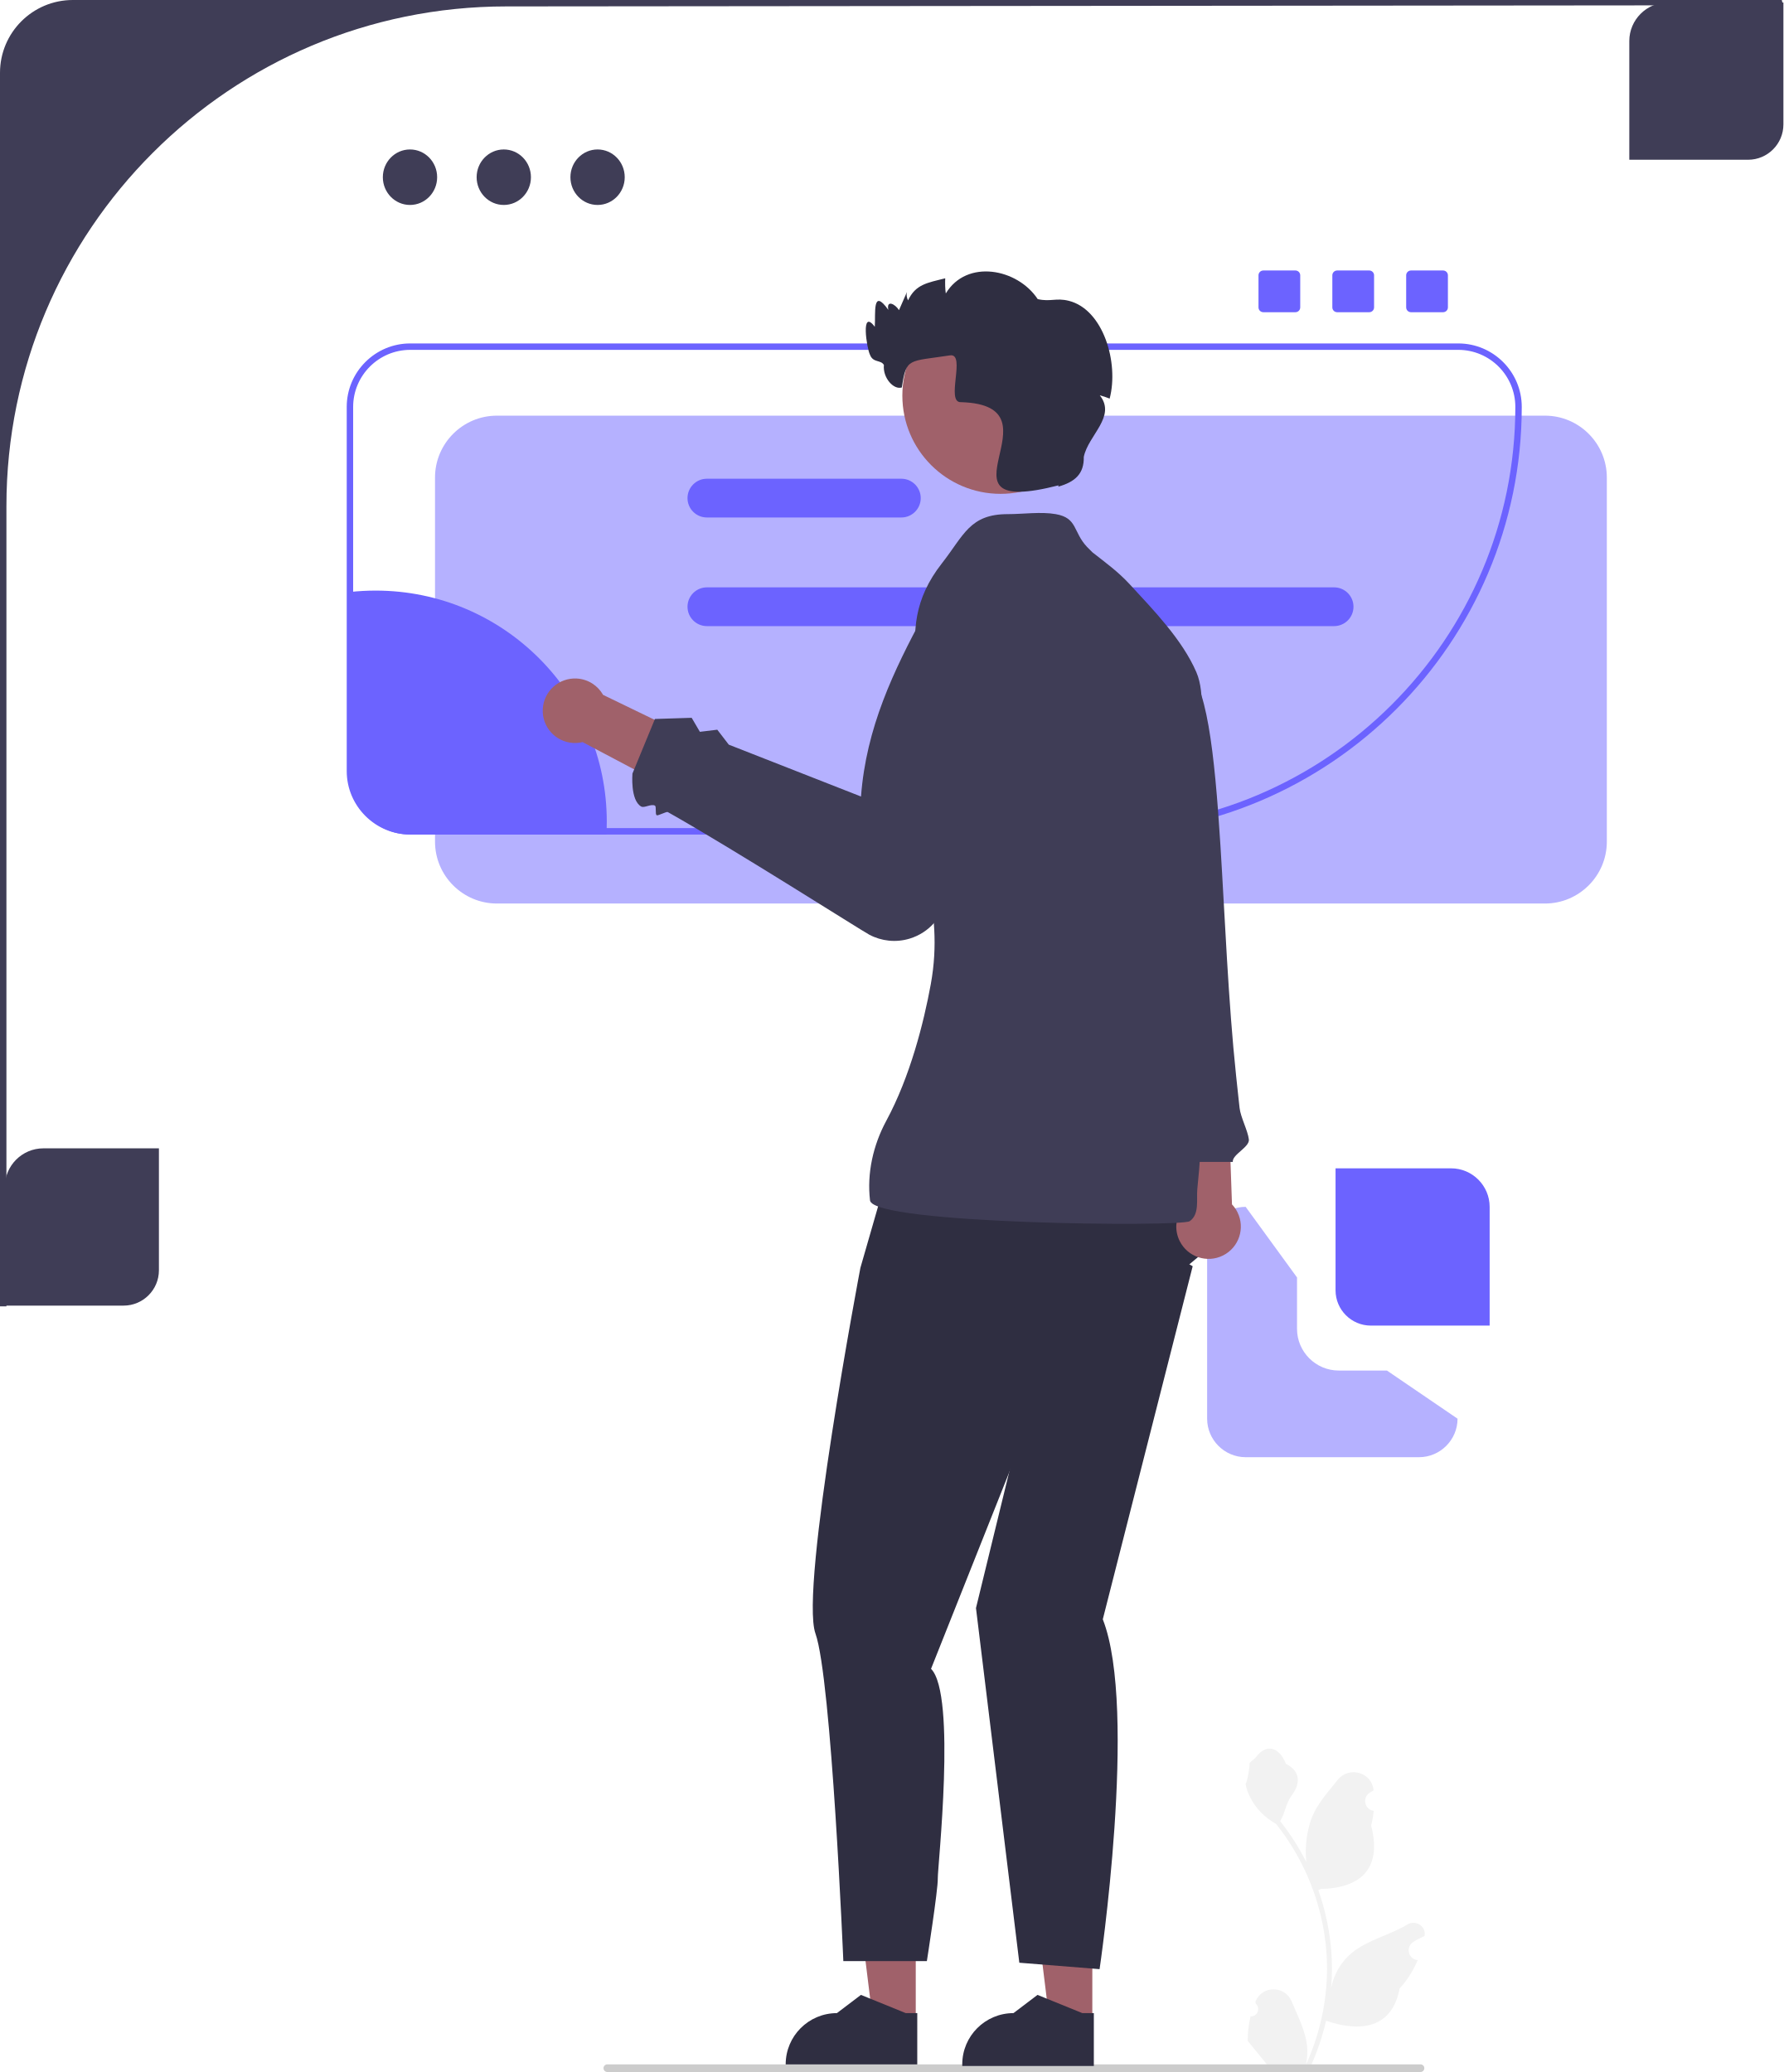
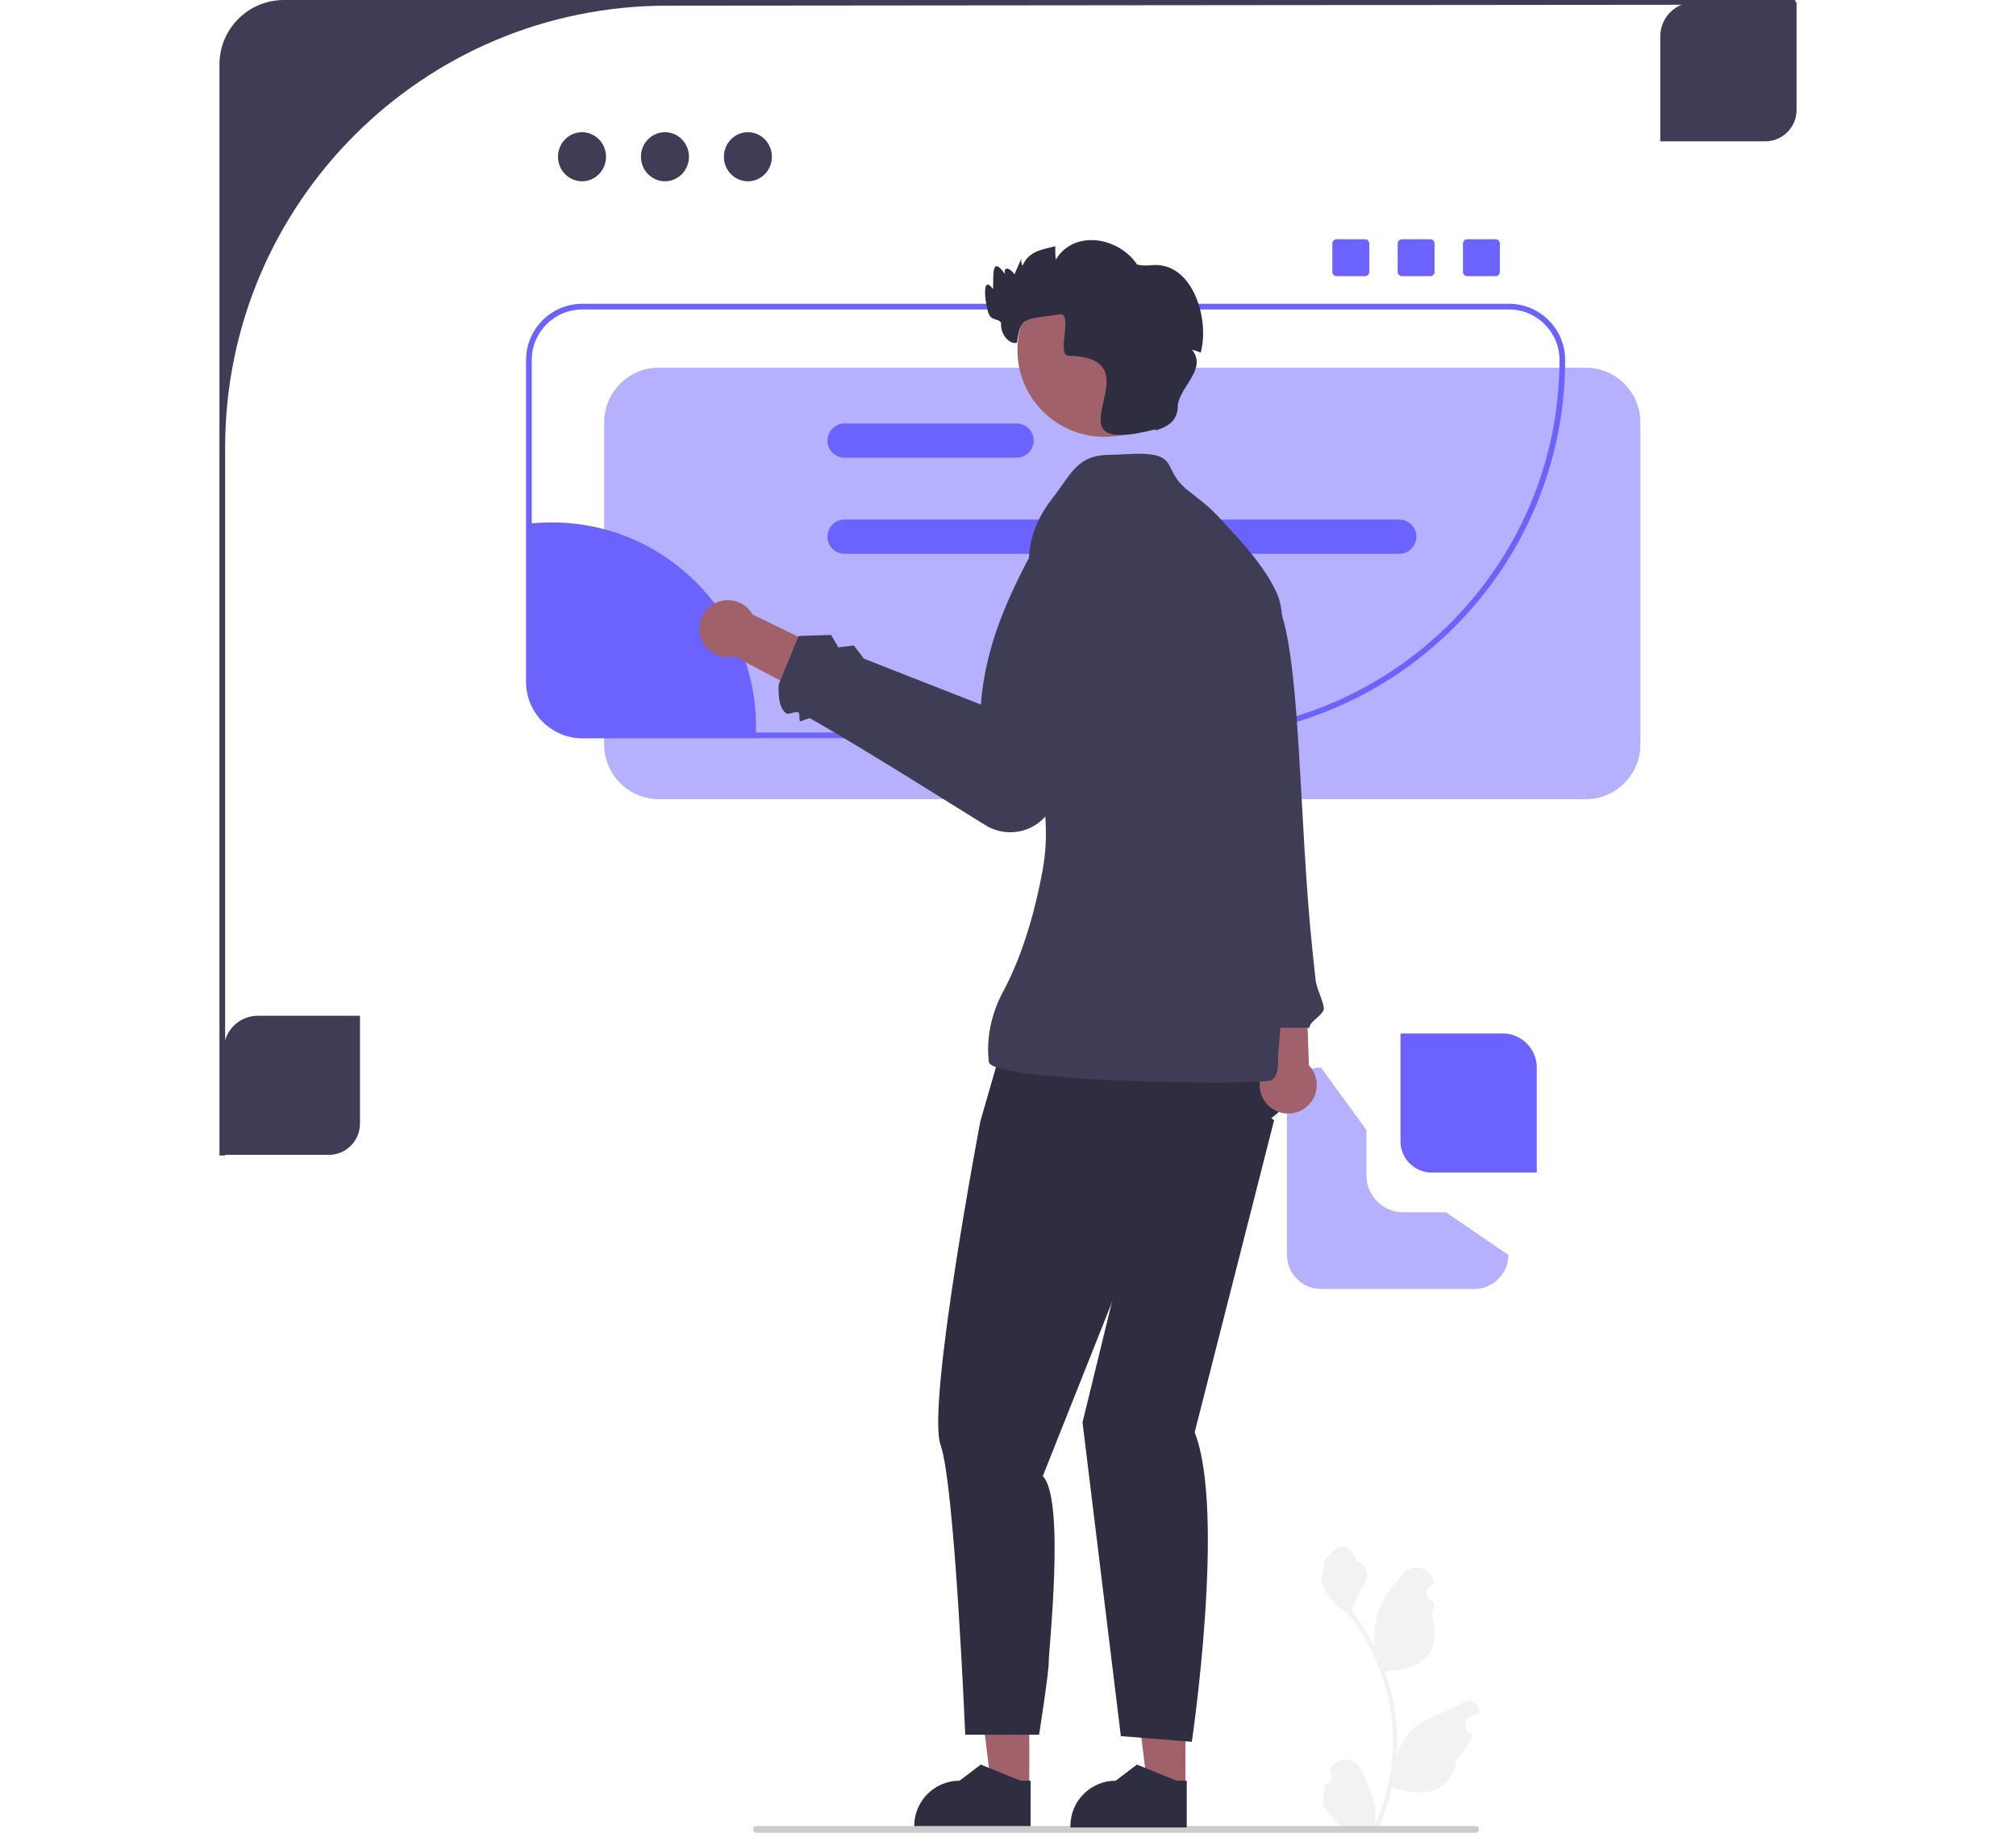
- <svg xmlns="http://www.w3.org/2000/svg" width="555.5" height="645.545" viewBox="0 0 555.5 645.545">
+ <svg xmlns="http://www.w3.org/2000/svg" width="550" height="500" viewBox="0 0 555.5 645.545">
  <path d="M38.5,406.773H1.5v-37c0-6.6,5.4-12,12-12H49.5v38c0,6.065-4.935,11-11,11Z" fill="#3f3d56" />
  <path d="M544.5,49.773h-37V12.773c0-6.6,5.4-12,12-12h36V38.773c0,6.065-4.935,11-11,11Z" fill="#3f3d56" />
  <g>
    <polygon points="285.241 629.768 271.914 629.767 265.575 578.362 285.244 578.364 285.241 629.768" fill="#a0616a" />
    <path d="M285.71,643.671l-40.982-.002v-.518c.001-8.809,7.142-15.951,15.952-15.951h.001l7.486-5.679,13.967,5.68,3.578,0-.001,16.47Z" fill="#2f2e41" />
  </g>
  <path d="M276.795,364.463l-8.795,30.537s-19,99.935-14,113.935,8.685,102.065,8.685,102.065h26.016s3.504-22.341,3.402-25.703c-.102-3.362,5.898-57.362-2.102-65.362l35-88,55-46-21.567-26.77-81.638,5.299Z" fill="#2f2e41" />
  <path d="M404,414v-16l-16-22c-6.6,0-12,5.4-12,12v54c0,6.6,5.4,12,12,12h54c6.6,0,12-5.4,12-12l-22-15h-15c-7.168,0-13-5.832-13-13Z" fill="#6c63ff" opacity=".5" />
  <path d="M481.22,281.5H154.78c-10.631,0-19.279-8.649-19.279-19.28v-113.44c0-10.631,8.648-19.28,19.279-19.28H481.22c10.631,0,19.28,8.649,19.28,19.28v113.44c0,10.631-8.649,19.28-19.28,19.28Z" fill="#6c63ff" opacity=".5" />
  <path d="M340.78,260H127.78c-10.907,0-19.78-8.874-19.78-19.78V126.78c0-10.907,8.873-19.78,19.78-19.78H454.22c10.907,0,19.78,8.874,19.78,19.78,0,73.458-59.762,133.22-133.22,133.22ZM127.78,109c-9.804,0-17.78,7.976-17.78,17.78v113.44c0,9.804,7.976,17.78,17.78,17.78h213c72.355,0,131.22-58.865,131.22-131.22,0-9.804-7.976-17.78-17.78-17.78H127.78Z" fill="#6c63ff" />
  <g>
    <path d="M367.8,377.044l-2.117-29.963,16.948-3.597,1.111,31.758c.668,.704,1.246,1.516,1.702,2.43,2.479,4.968,.462,11.006-4.507,13.486-4.968,2.479-11.006,.462-13.486-4.507-1.581-3.169-1.327-6.768,.349-9.606Z" fill="#a0616a" />
    <path d="M340.895,184.923l-6.52,4.859,16.025,91.379-2.343,5.595,3.125,2.939,.958,7.028,12.618,65.278h19.242c-.282-2.268,5.281-4.592,5-7-.321-2.753-2.575-6.918-2.895-9.827-.099-.901-.199-1.808-.298-2.722-.146-1.341-.292-2.696-.438-4.063-.113-1.058-.227-2.124-.34-3.197-2.46-23.216-3.472-49.342-4.893-71.901-1.812-28.76-4.289-51.724-11.282-55.476l-27.959-22.893Z" fill="#3f3d56" />
  </g>
  <path d="M389.535,628.212c2.066,.129,3.208-2.437,1.645-3.933l-.155-.618c.02-.05,.041-.099,.062-.148,2.089-4.982,9.17-4.947,11.241,.042,1.839,4.428,4.179,8.864,4.756,13.546,.258,2.067,.142,4.172-.316,6.2,4.308-9.411,6.575-19.687,6.575-30.021,0-2.597-.142-5.193-.433-7.783-.239-2.119-.568-4.224-.995-6.31-2.306-11.277-7.299-22.018-14.5-30.99-3.462-1.892-6.349-4.851-8.093-8.397-.626-1.279-1.117-2.655-1.35-4.056,.394,.052,1.486-5.949,1.188-6.317,.549-.833,1.532-1.247,2.131-2.06,2.982-4.043,7.091-3.337,9.236,2.157,4.582,2.313,4.627,6.148,1.815,9.837-1.789,2.347-2.035,5.522-3.604,8.035,.162,.207,.329,.407,.491,.614,2.961,3.798,5.522,7.88,7.681,12.169-.61-4.766,.291-10.508,1.826-14.21,1.748-4.217,5.025-7.769,7.91-11.415,3.466-4.379,10.573-2.468,11.184,3.083,.006,.054,.012,.107,.017,.161-.429,.242-.848,.499-1.259,.77-2.339,1.547-1.531,5.174,1.241,5.602l.063,.01c-.155,1.544-.42,3.074-.807,4.579,3.702,14.316-4.29,19.53-15.701,19.764-.252,.129-.497,.258-.749,.381,1.156,3.255,2.08,6.594,2.764,9.979,.614,2.99,1.04,6.013,1.279,9.049,.297,3.83,.271,7.68-.052,11.503l.019-.136c.82-4.211,3.107-8.145,6.427-10.87,4.946-4.063,11.933-5.559,17.268-8.824,2.568-1.572,5.859,.459,5.411,3.437l-.022,.143c-.794,.323-1.569,.698-2.319,1.117-.429,.242-.848,.499-1.259,.77-2.339,1.547-1.531,5.174,1.241,5.602l.063,.01c.045,.006,.084,.013,.129,.019-1.363,3.236-3.262,6.239-5.639,8.829-2.315,12.497-12.256,13.683-22.89,10.044h-.006c-1.163,5.064-2.861,10.011-5.044,14.726h-18.02c-.065-.2-.123-.407-.181-.607,1.666,.103,3.346,.006,4.986-.297-1.337-1.641-2.674-3.294-4.011-4.935-.032-.032-.058-.065-.084-.097-.678-.84-1.363-1.673-2.041-2.512l-0-.001c-.042-2.578,.267-5.147,.879-7.64l.001-0Z" fill="#f2f2f2" />
  <path d="M187.983,644.355c0,.66,.53,1.19,1.19,1.19h253.29c.66,0,1.19-.53,1.19-1.19,0-.66-.53-1.19-1.19-1.19H189.173c-.66,0-1.19,.53-1.19,1.19Z" fill="#ccc" />
  <path d="M22.69,0C10.159,0,0,10.159,0,22.69V407H2V157.68C2,71.7,71.7,2,157.68,2l397.684-.364-.364-1.636H22.69Z" fill="#3f3d56" />
  <path d="M189,256c0,1.34-.04,2.68-.11,4h-61.11c-10.37,0-18.78-8.41-18.78-18.78v-56.78c2.63-.29,5.3-.44,8-.44,39.76,0,72,32.24,72,72Z" fill="#6c63ff" />
  <path d="M415.551,182.996H220.182c-3.33,0-6.036,2.706-6.036,6.036s2.706,6.036,6.036,6.036h195.369c3.33,0,6.036-2.706,6.036-6.036s-2.706-6.036-6.036-6.036Z" fill="#6c63ff" />
  <path d="M280.756,149.152h-60.575c-3.33,0-6.036,2.706-6.036,6.036s2.706,6.036,6.036,6.036h60.575c3.33,0,6.036-2.706,6.036-6.036s-2.706-6.036-6.036-6.036Z" fill="#6c63ff" />
  <g>
    <polygon points="340.241 629.768 326.914 629.767 320.575 578.362 340.244 578.364 340.241 629.768" fill="#a0616a" />
    <path d="M340.71,643.671l-40.982-.002v-.518c.001-8.809,7.142-15.951,15.952-15.951h.001l7.486-5.679,13.967,5.68,3.578,0-.001,16.47Z" fill="#2f2e41" />
  </g>
  <path d="M312.5,376.5l7,61-15.5,63.5,13.5,110.5,25,2s12-81,1-109l28-110-21-12-38-6Z" fill="#2f2e41" />
  <path d="M338.583,170.386c-4.412-4.71-2.901-9-9.722-10.203-4.624-.815-10.189,.002-14.924-.002-11.9-.011-13.689,6.569-20.54,15.311-17.647,22.517-1.229,40.586-5.397,67.508-3.873,25.014,6.506,38.636,1.909,63.718-2.188,11.939-6.43,28.75-13.852,42.481-4.098,7.581-6.063,16.401-5.058,24.802,.89,7.435,96.907,8.302,99.564,6.472,3.129-2.154,2.071-6.772,2.376-9.989,.828-8.716,1.67-14.822-.423-23.725-1.967-8.366-1.93-18.086-1.957-26.732-.026-8.336-11.768,5.426-11.085-2.896,.87-10.614,2.595-20.998,4.495-31.516,1.471-8.141,2.047-16.506,4.208-24.477,2.489-9.182,5.456-17.259,5.556-26.888,.078-7.496,1.887-17.974-1.093-24.841-4.39-10.117-13.243-19.227-20.712-27.33-3.714-4.029-7.401-6.651-11.643-9.991" fill="#3f3d56" />
  <g>
    <path d="M187.849,216.49l27.035,13.091-5.324,16.487-28.09-14.858c-.943,.228-1.935,.325-2.954,.265-5.543-.325-9.773-5.083-9.448-10.626,.325-5.543,5.083-9.773,10.626-9.448,3.535,.207,6.53,2.221,8.156,5.088Z" fill="#a0616a" />
    <path d="M270.775,291.212c-2.59-1.372-42.035-26.527-62.775-38.212-.389-.219-3.066,1.215-3.439,1.005-.57-.321-.028-2.705-.561-3.005-1.155-.651-3.312,.823-4.269,.284-3.465-1.953-2.731-10.284-2.731-10.284l7-17,11.444-.365,2.556,4.365,5.426-.654,3.574,4.654,41.192,16.162c1.601-21.478,10.19-39.197,19.494-56.53l3.761,.711c9.484,1.792,15.81,10.818,14.258,20.345l-10.862,66.676c-1.052,6.204-5.441,11.206-11.455,13.054-4.346,1.336-8.855,.784-12.613-1.205Z" fill="#3f3d56" />
  </g>
  <circle cx="311.671" cy="123.257" r="30.605" fill="#a0616a" />
  <path d="M345.639,124.188c-1.07-.43-2.14-.79-3.07-1.02,5.252,6.612-3.614,12.414-4.99,19.18,.115,5.372-2.822,7.808-7.96,9.28l.12-.42c-41.791,10.705,2.293-24.929-30.38-25.911-4.98,.291,1.671-15.367-3.45-14.579-13,2-13.606,.626-14.999,10.001-2.531,.829-6.001-3.001-5.59-7.001-.926-1.683-3.347-.606-4.32-3.16-1.03-1.95-2.99-14.7,1.48-8.74,.296-4.069-.855-12.387,4.22-5.28-.66-3.233,2.146-1.833,3.32,.09,.83-1.89,1.66-3.77,2.48-5.66-.23,.85-.08,1.78,.34,2.62,2.359-5.011,5.96-5.465,11.58-6.88-.065,1.535-.03,3.331,.18,4.72,6.525-10.811,22.328-7.791,28.629,1.761,3.993,.912,5.681-.47,9.681,.529,10.748,2.687,15.661,19.26,12.73,30.47Z" fill="#2f2e41" />
  <path d="M427,413h37v-37c0-6.6-5.4-12-12-12h-36v38c0,6.065,4.935,11,11,11Z" fill="#6c63ff" />
  <ellipse cx="127.706" cy="55.21" rx="8.457" ry="8.645" fill="#3f3d56" />
  <ellipse cx="156.92" cy="55.21" rx="8.457" ry="8.645" fill="#3f3d56" />
  <ellipse cx="186.134" cy="55.21" rx="8.457" ry="8.645" fill="#3f3d56" />
  <path d="M393.5,84.273c-.827,0-1.5,.673-1.5,1.5v10c0,.827,.673,1.5,1.5,1.5h10c.827,0,1.5-.673,1.5-1.5v-10c0-.827-.673-1.5-1.5-1.5h-10Z" fill="#6c63ff" />
  <path d="M416.5,84.273c-.827,0-1.5,.673-1.5,1.5v10c0,.827,.673,1.5,1.5,1.5h10c.827,0,1.5-.673,1.5-1.5v-10c0-.827-.673-1.5-1.5-1.5h-10Z" fill="#6c63ff" />
  <path d="M439.5,84.273c-.827,0-1.5,.673-1.5,1.5v10c0,.827,.673,1.5,1.5,1.5h10c.827,0,1.5-.673,1.5-1.5v-10c0-.827-.673-1.5-1.5-1.5h-10Z" fill="#6c63ff" />
</svg>
